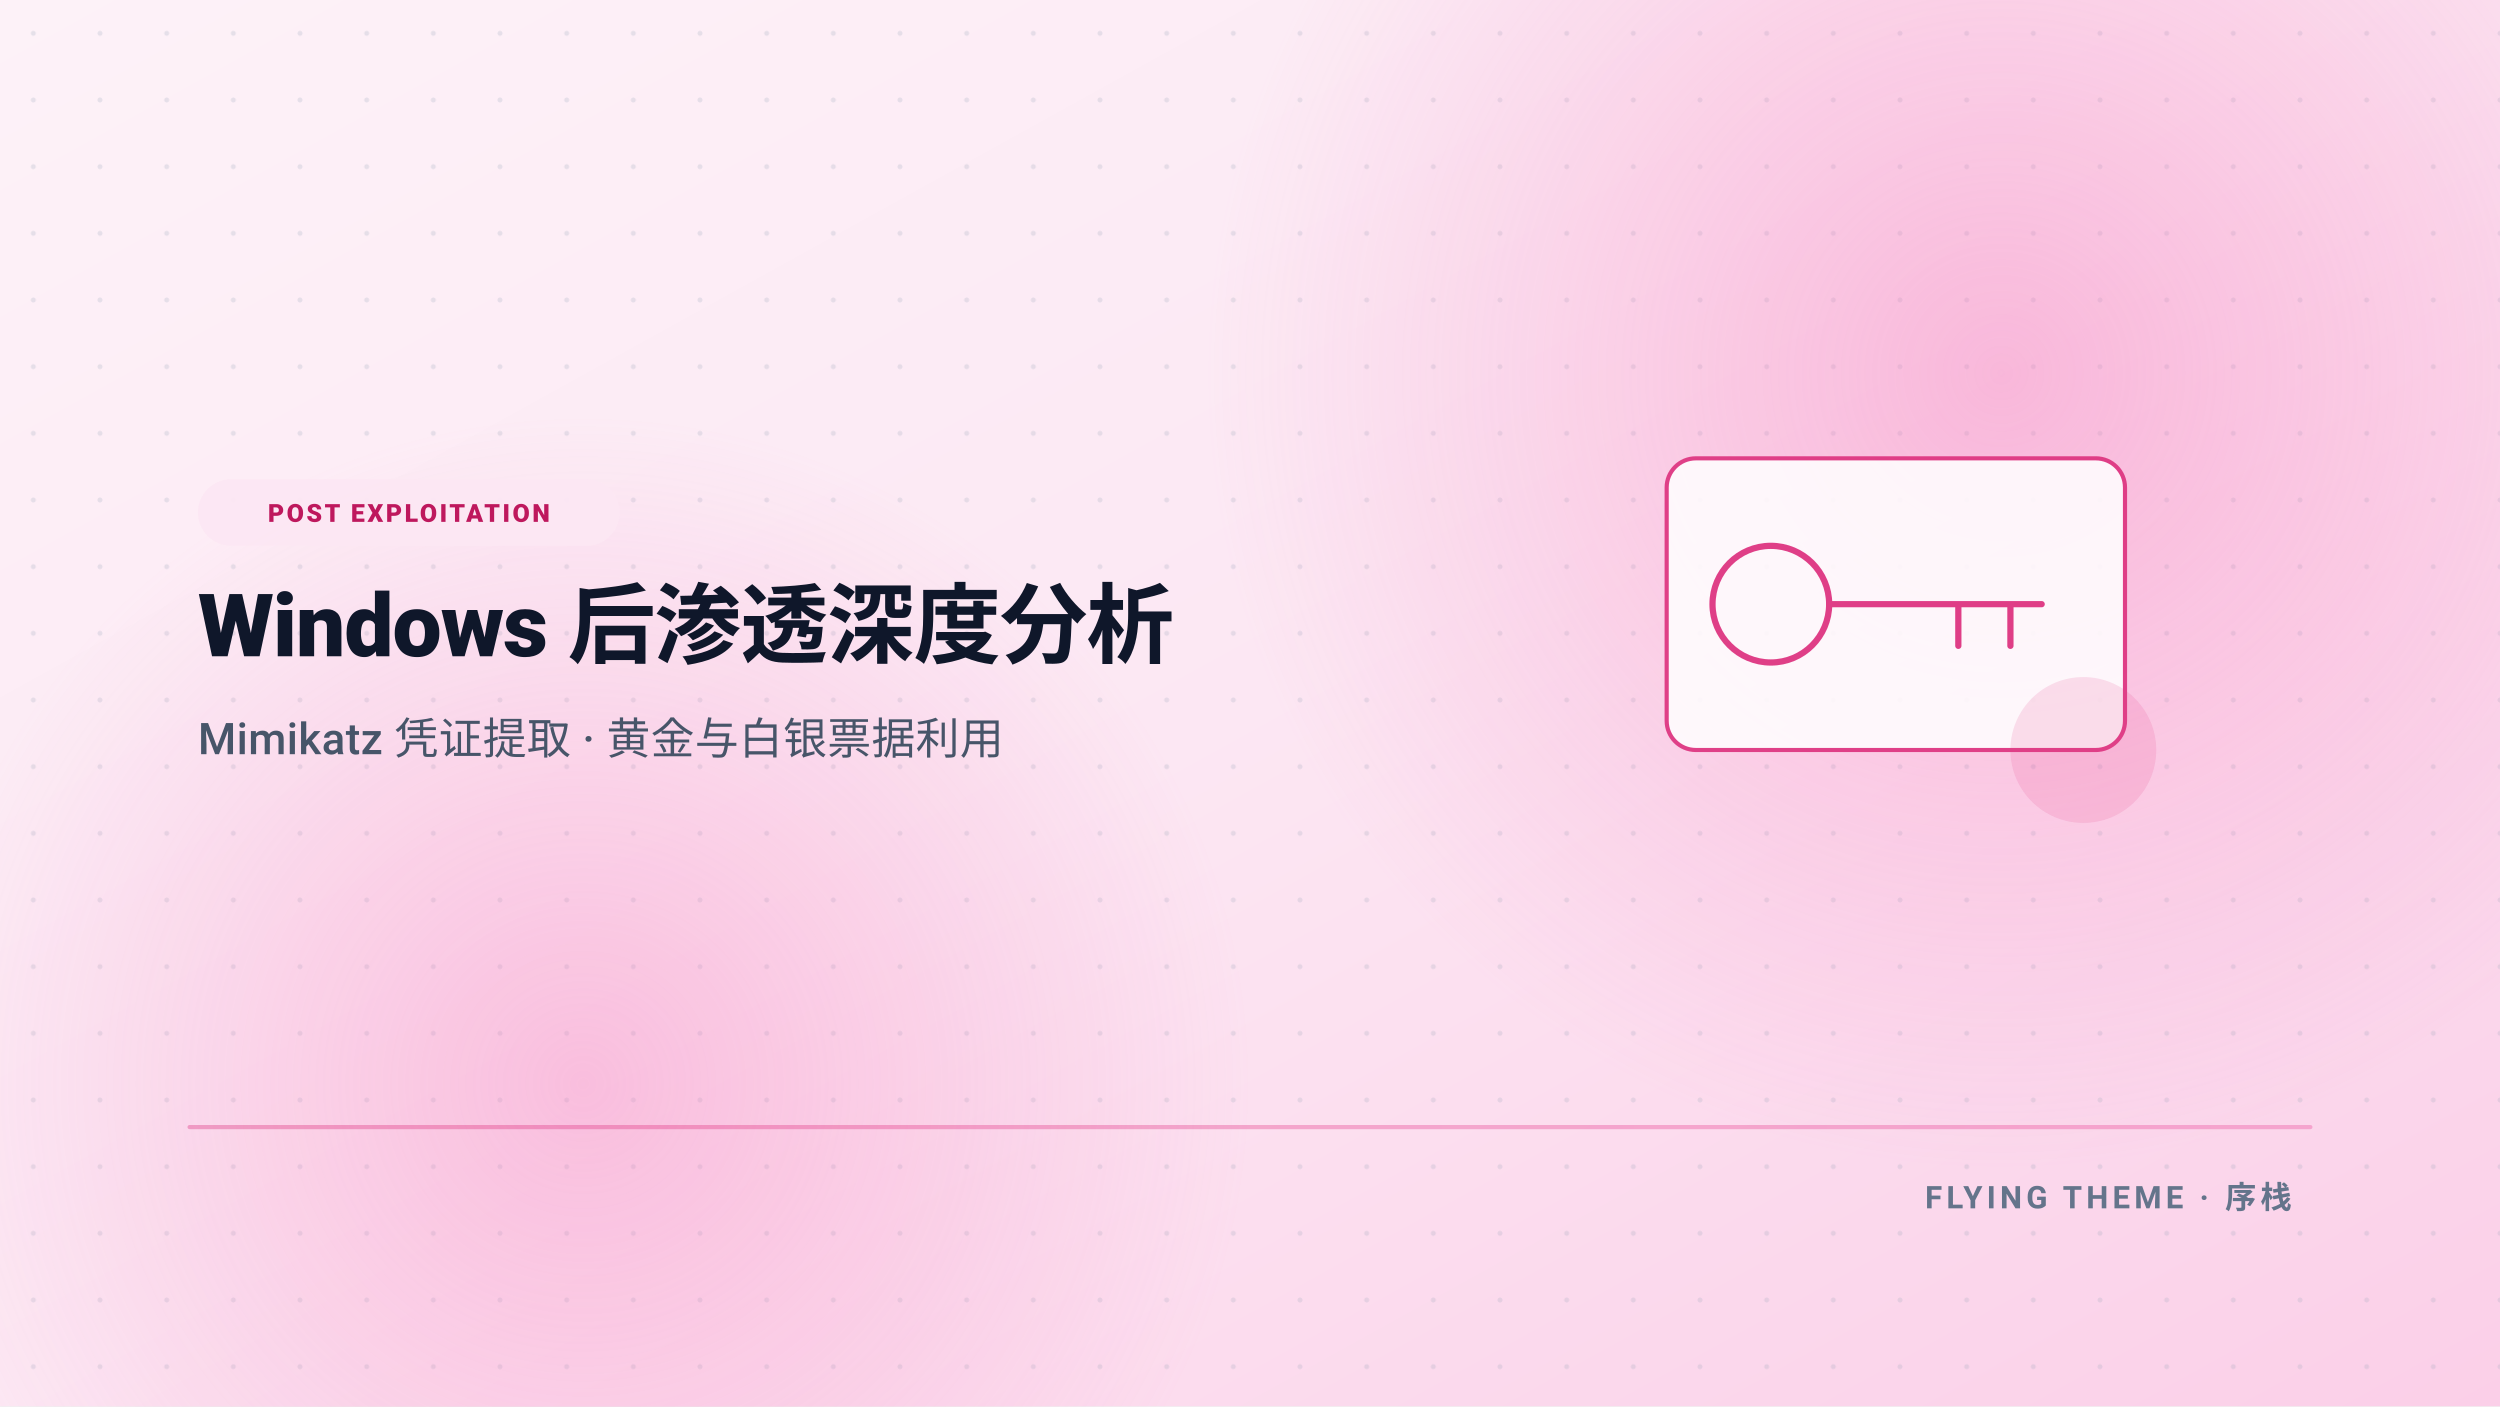
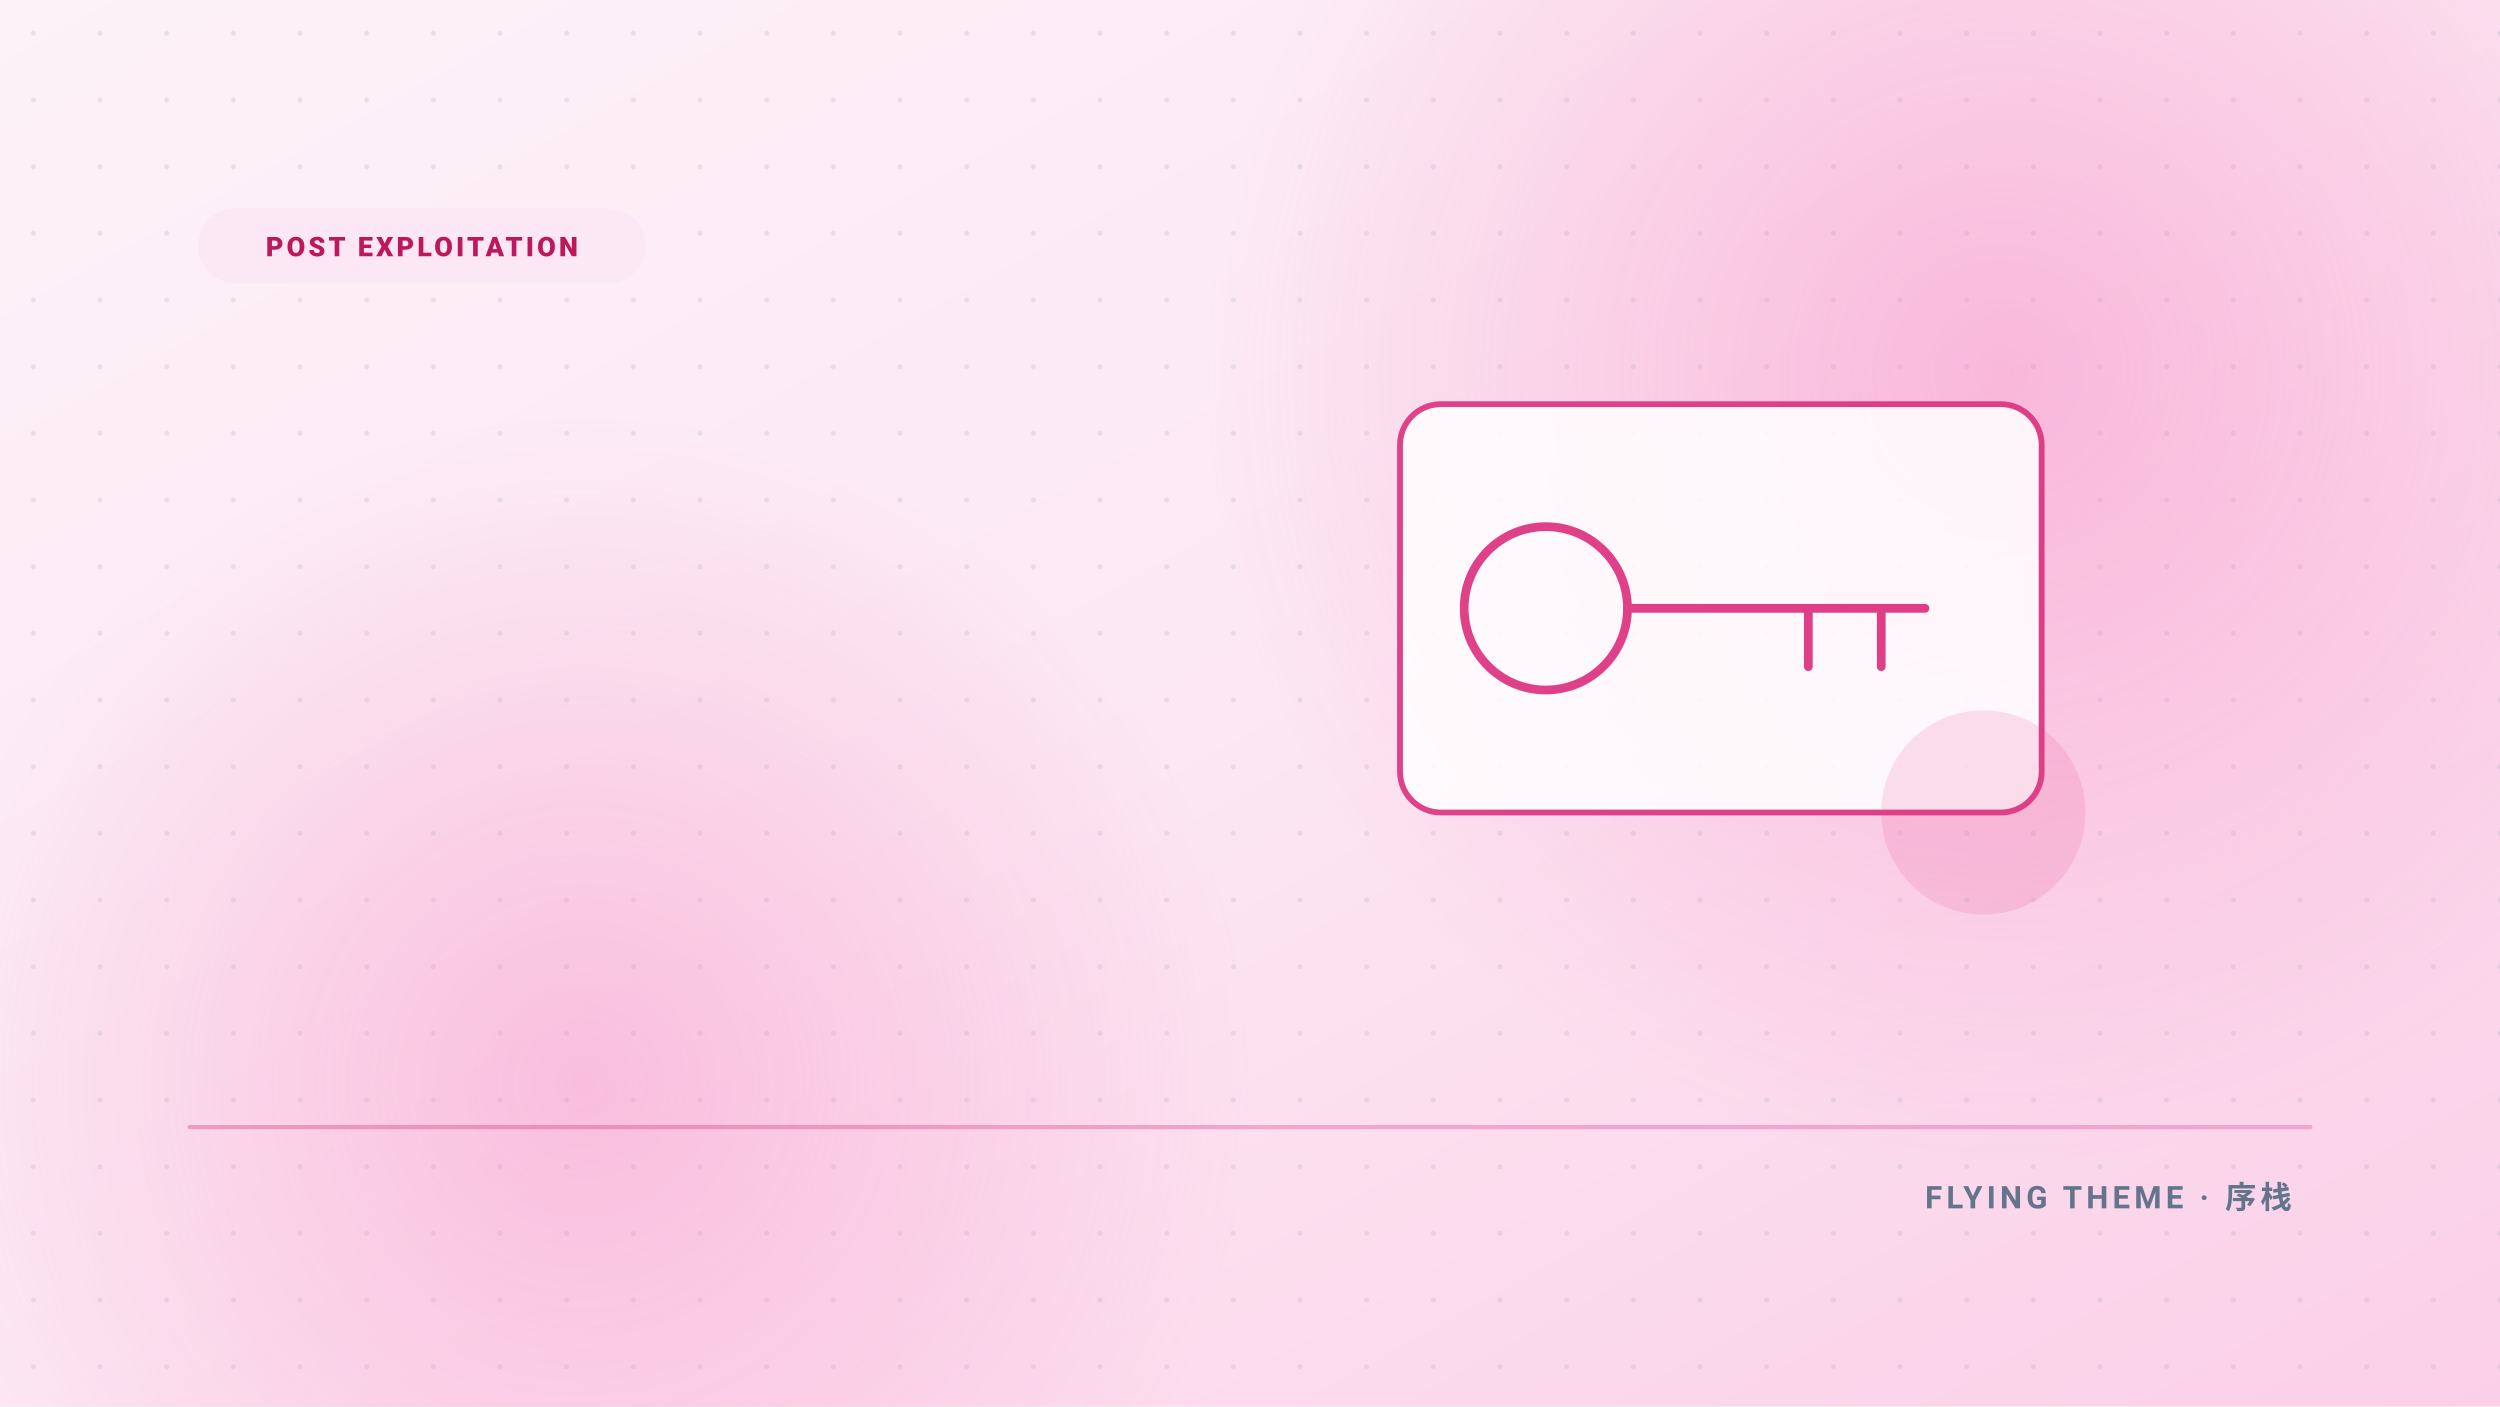
<svg xmlns="http://www.w3.org/2000/svg" viewBox="0 0 1200 675" width="1200" height="675" style="background-color: #FDF2F8;">
  <defs>
    <linearGradient id="bgGrad_windows_post_exploitation" x1="0%" y1="0%" x2="100%" y2="100%">
      <stop offset="0%" stop-color="#FDF2F8" />
      <stop offset="50%" stop-color="#FCE7F3" />
      <stop offset="100%" stop-color="#FBCFE8" />
    </linearGradient>
    <linearGradient id="accentGrad_windows_post_exploitation" x1="0%" y1="0%" x2="100%" y2="0%">
      <stop offset="0%" stop-color="#DB2777" />
      <stop offset="100%" stop-color="#EC4899" />
    </linearGradient>
    <pattern id="dotGrid_windows_post_exploitation" width="32" height="32" patternUnits="userSpaceOnUse">
      <circle cx="16" cy="16" r="1.2" fill="#94A3B8" opacity="0.22" />
    </pattern>
    <radialGradient id="glow1_windows_post_exploitation" cx="50%" cy="50%" r="50%">
      <stop offset="0%" stop-color="#F472B6" stop-opacity="0.4" />
      <stop offset="100%" stop-color="#F472B6" stop-opacity="0" />
    </radialGradient>
    <radialGradient id="glow2_windows_post_exploitation" cx="50%" cy="50%" r="50%">
      <stop offset="0%" stop-color="#F472B6" stop-opacity="0.35" />
      <stop offset="100%" stop-color="#F472B6" stop-opacity="0" />
    </radialGradient>
  </defs>
  <rect width="100%" height="100%" fill="url(#bgGrad_windows_post_exploitation)" />
  <rect width="100%" height="100%" fill="url(#dotGrid_windows_post_exploitation)" />
  <circle cx="960" cy="180" r="380" fill="url(#glow1_windows_post_exploitation)" />
  <circle cx="280" cy="520" r="320" fill="url(#glow2_windows_post_exploitation)" />
-   <g transform="translate(770, 160)" opacity="0.85">
+   <g transform="translate(630, 110) scale(1.4)" opacity="0.85">
    <rect x="30" y="60" width="220" height="140" rx="14" fill="#FFFFFF" stroke="#DB2777" stroke-width="2" />
    <circle cx="80" cy="130" r="28" fill="none" stroke="#DB2777" stroke-width="3" />
    <path d="M 108 130 L 210 130 M 170 130 L 170 150 M 195 130 L 195 150" stroke="#DB2777" stroke-width="3" stroke-linecap="round" />
    <circle cx="230" cy="200" r="35" fill="#DB2777" opacity="0.15" />
  </g>
  <rect x="90" y="540" width="1020" height="2" fill="url(#accentGrad_windows_post_exploitation)" opacity="0.35" rx="1" />
-   <g transform="translate(95, 230)">
-     <rect x="0" y="0" width="202.5" height="32" rx="16" fill="#FCE7F3" opacity="0.95" />
-     <text x="101.25" y="20.5" text-anchor="middle" font-family="-apple-system, BlinkMacSystemFont, 'Segoe UI', Roboto, sans-serif" font-size="12" font-weight="800" fill="#BE185D" letter-spacing="1.2">
+   <g transform="translate(95, 100)">
+     <rect x="0" y="0" width="215" height="36" rx="18" fill="#FCE7F3" opacity="0.95" />
+     <text x="107.5" y="23" text-anchor="middle" font-family="system-ui, -apple-system, BlinkMacSystemFont, 'Segoe UI', Roboto, sans-serif" font-size="13" font-weight="800" fill="#BE185D" letter-spacing="1.5">
      POST EXPLOITATION
-     </text>
-     <text x="0" y="85" font-family="-apple-system, BlinkMacSystemFont, 'Segoe UI', Roboto, sans-serif" font-size="42" font-weight="800" fill="#0F172A" letter-spacing="-0.5">
-       Windows 后渗透深度分析
-     </text>
-     <text x="0" y="132" font-family="-apple-system, BlinkMacSystemFont, 'Segoe UI', Roboto, sans-serif" font-size="21" font-weight="500" fill="#475569" letter-spacing="0.2">
-       Mimikatz 凭证提取 · 黄金与白银票据利用
    </text>
  </g>
  <g transform="translate(1100, 580)">
-     <text text-anchor="end" font-family="-apple-system, BlinkMacSystemFont, 'Segoe UI', Roboto, sans-serif" font-size="15" font-weight="600" fill="#64748B" letter-spacing="2">
+     <text text-anchor="end" font-family="system-ui, -apple-system, BlinkMacSystemFont, 'Segoe UI', Roboto, sans-serif" font-size="15" font-weight="600" fill="#64748B" letter-spacing="2">
      FLYING THEME · 序栈
    </text>
  </g>
</svg>
